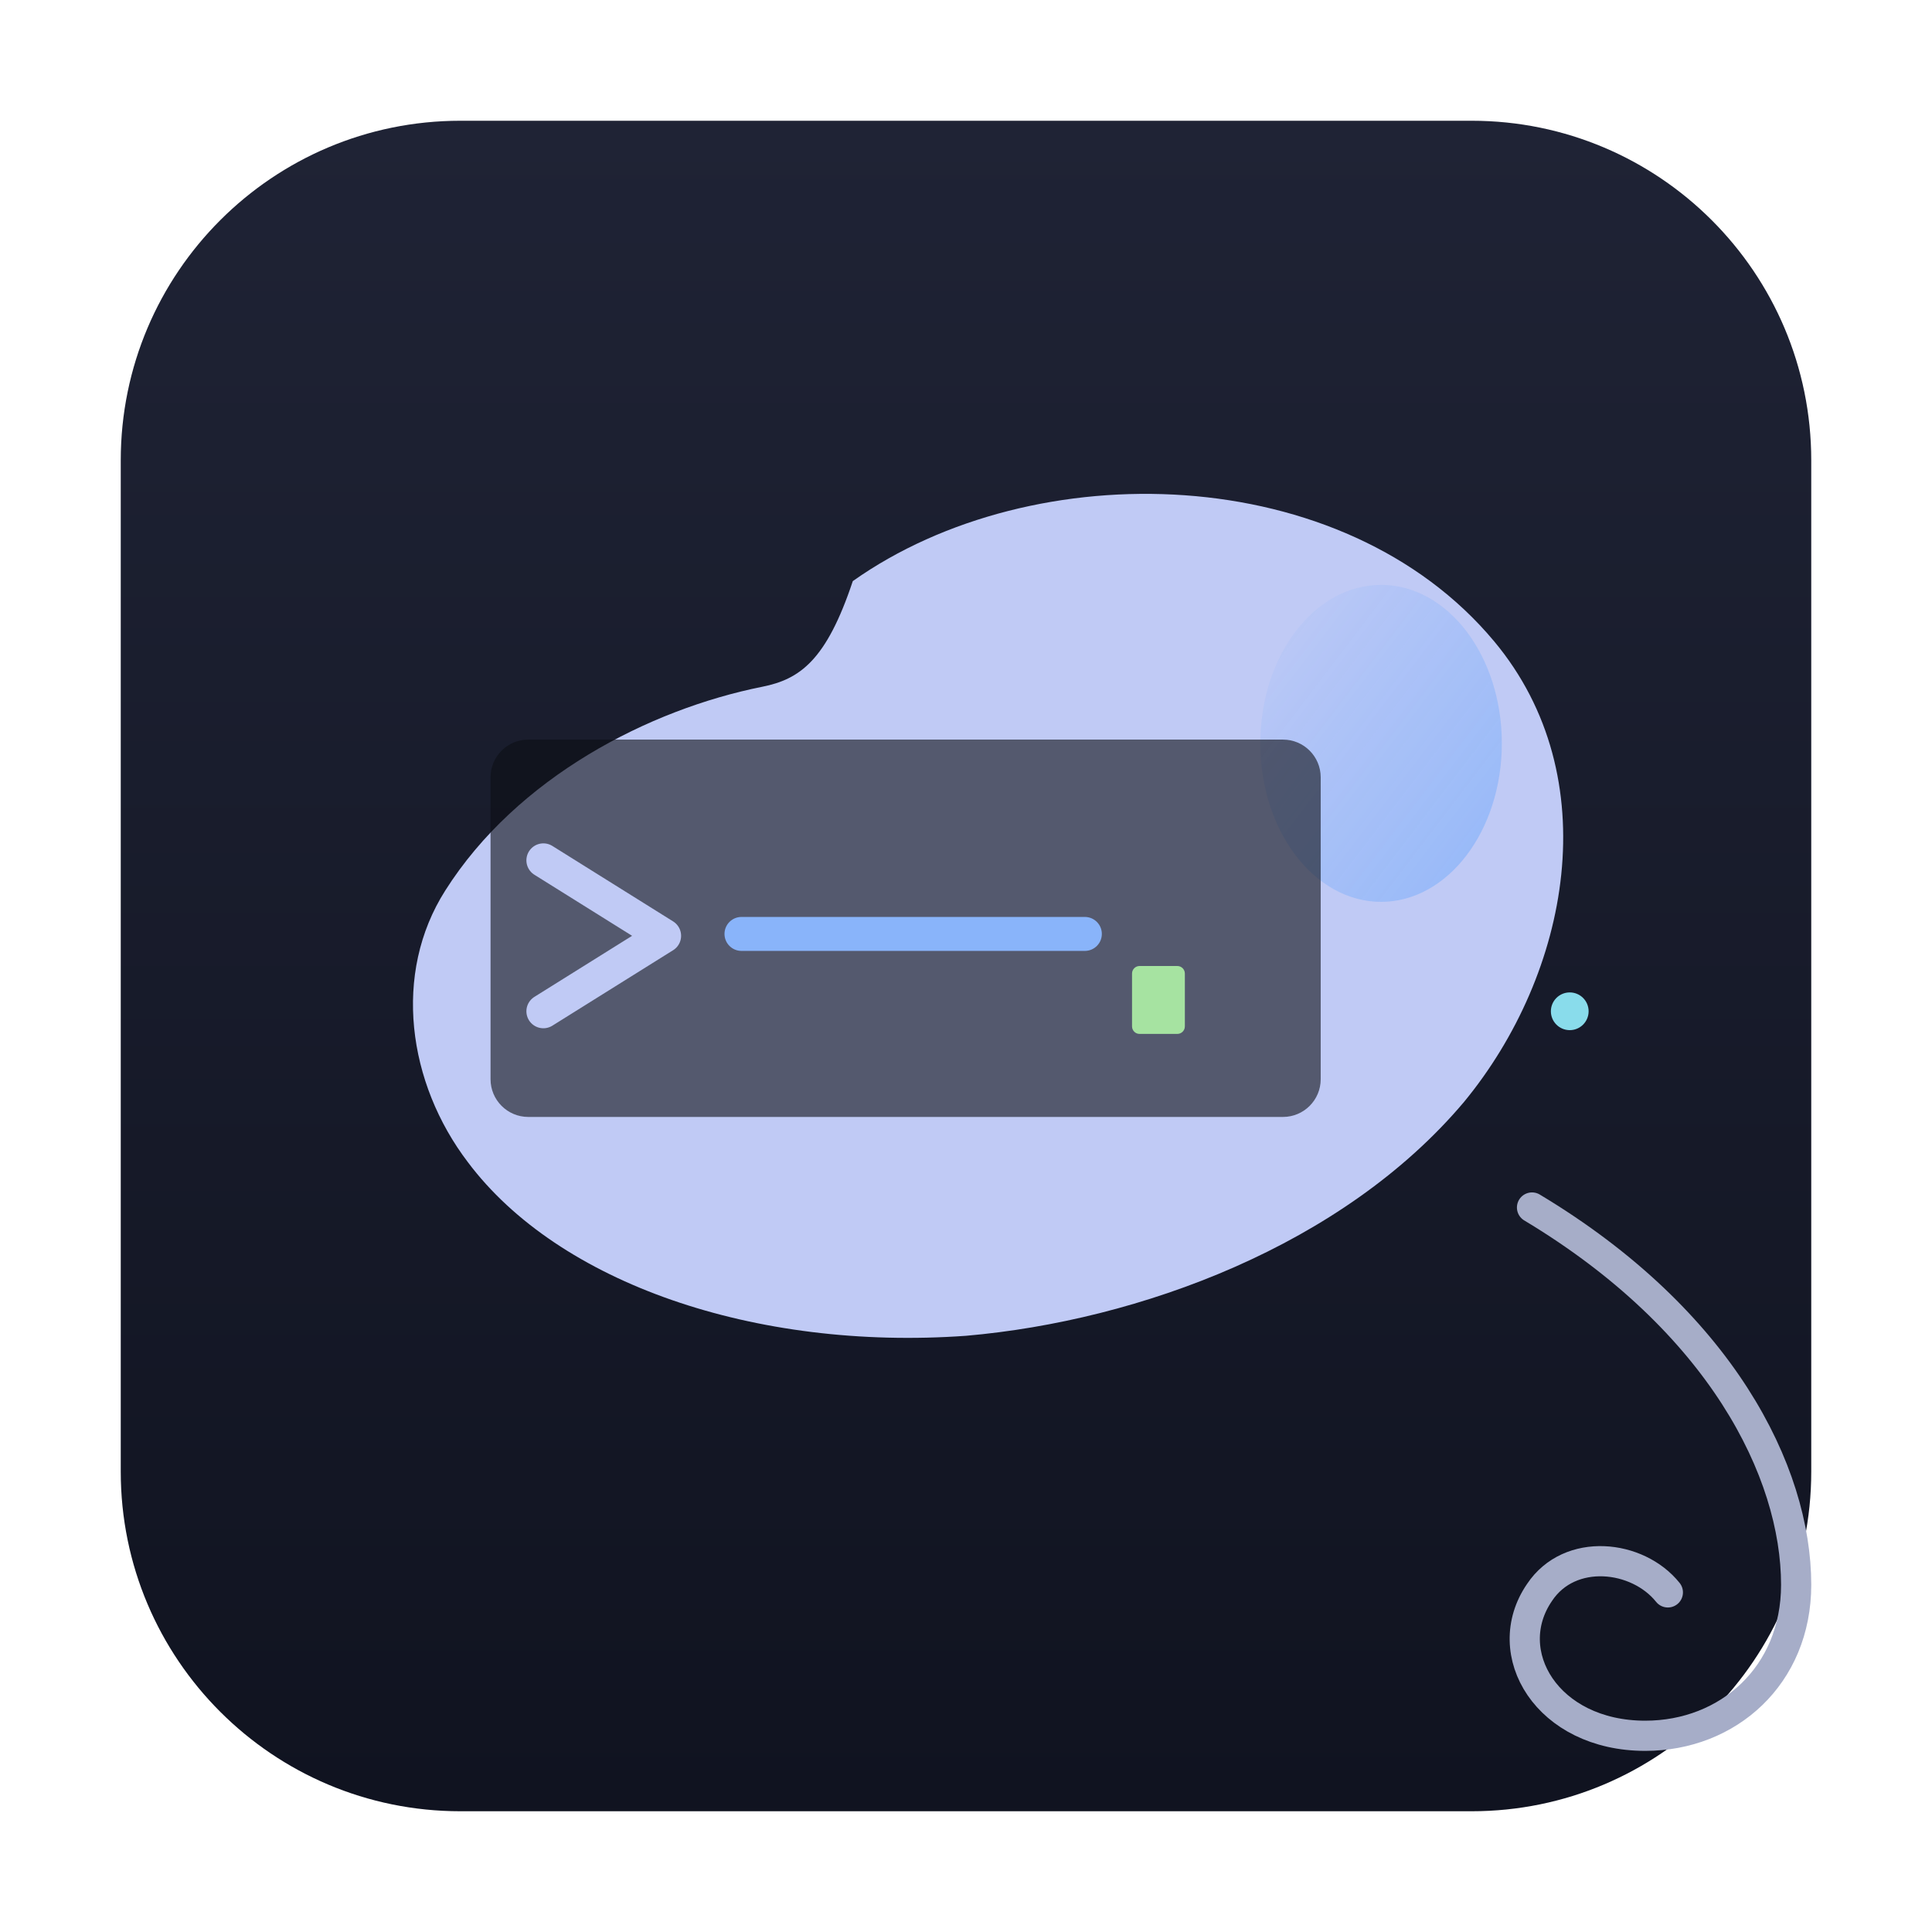
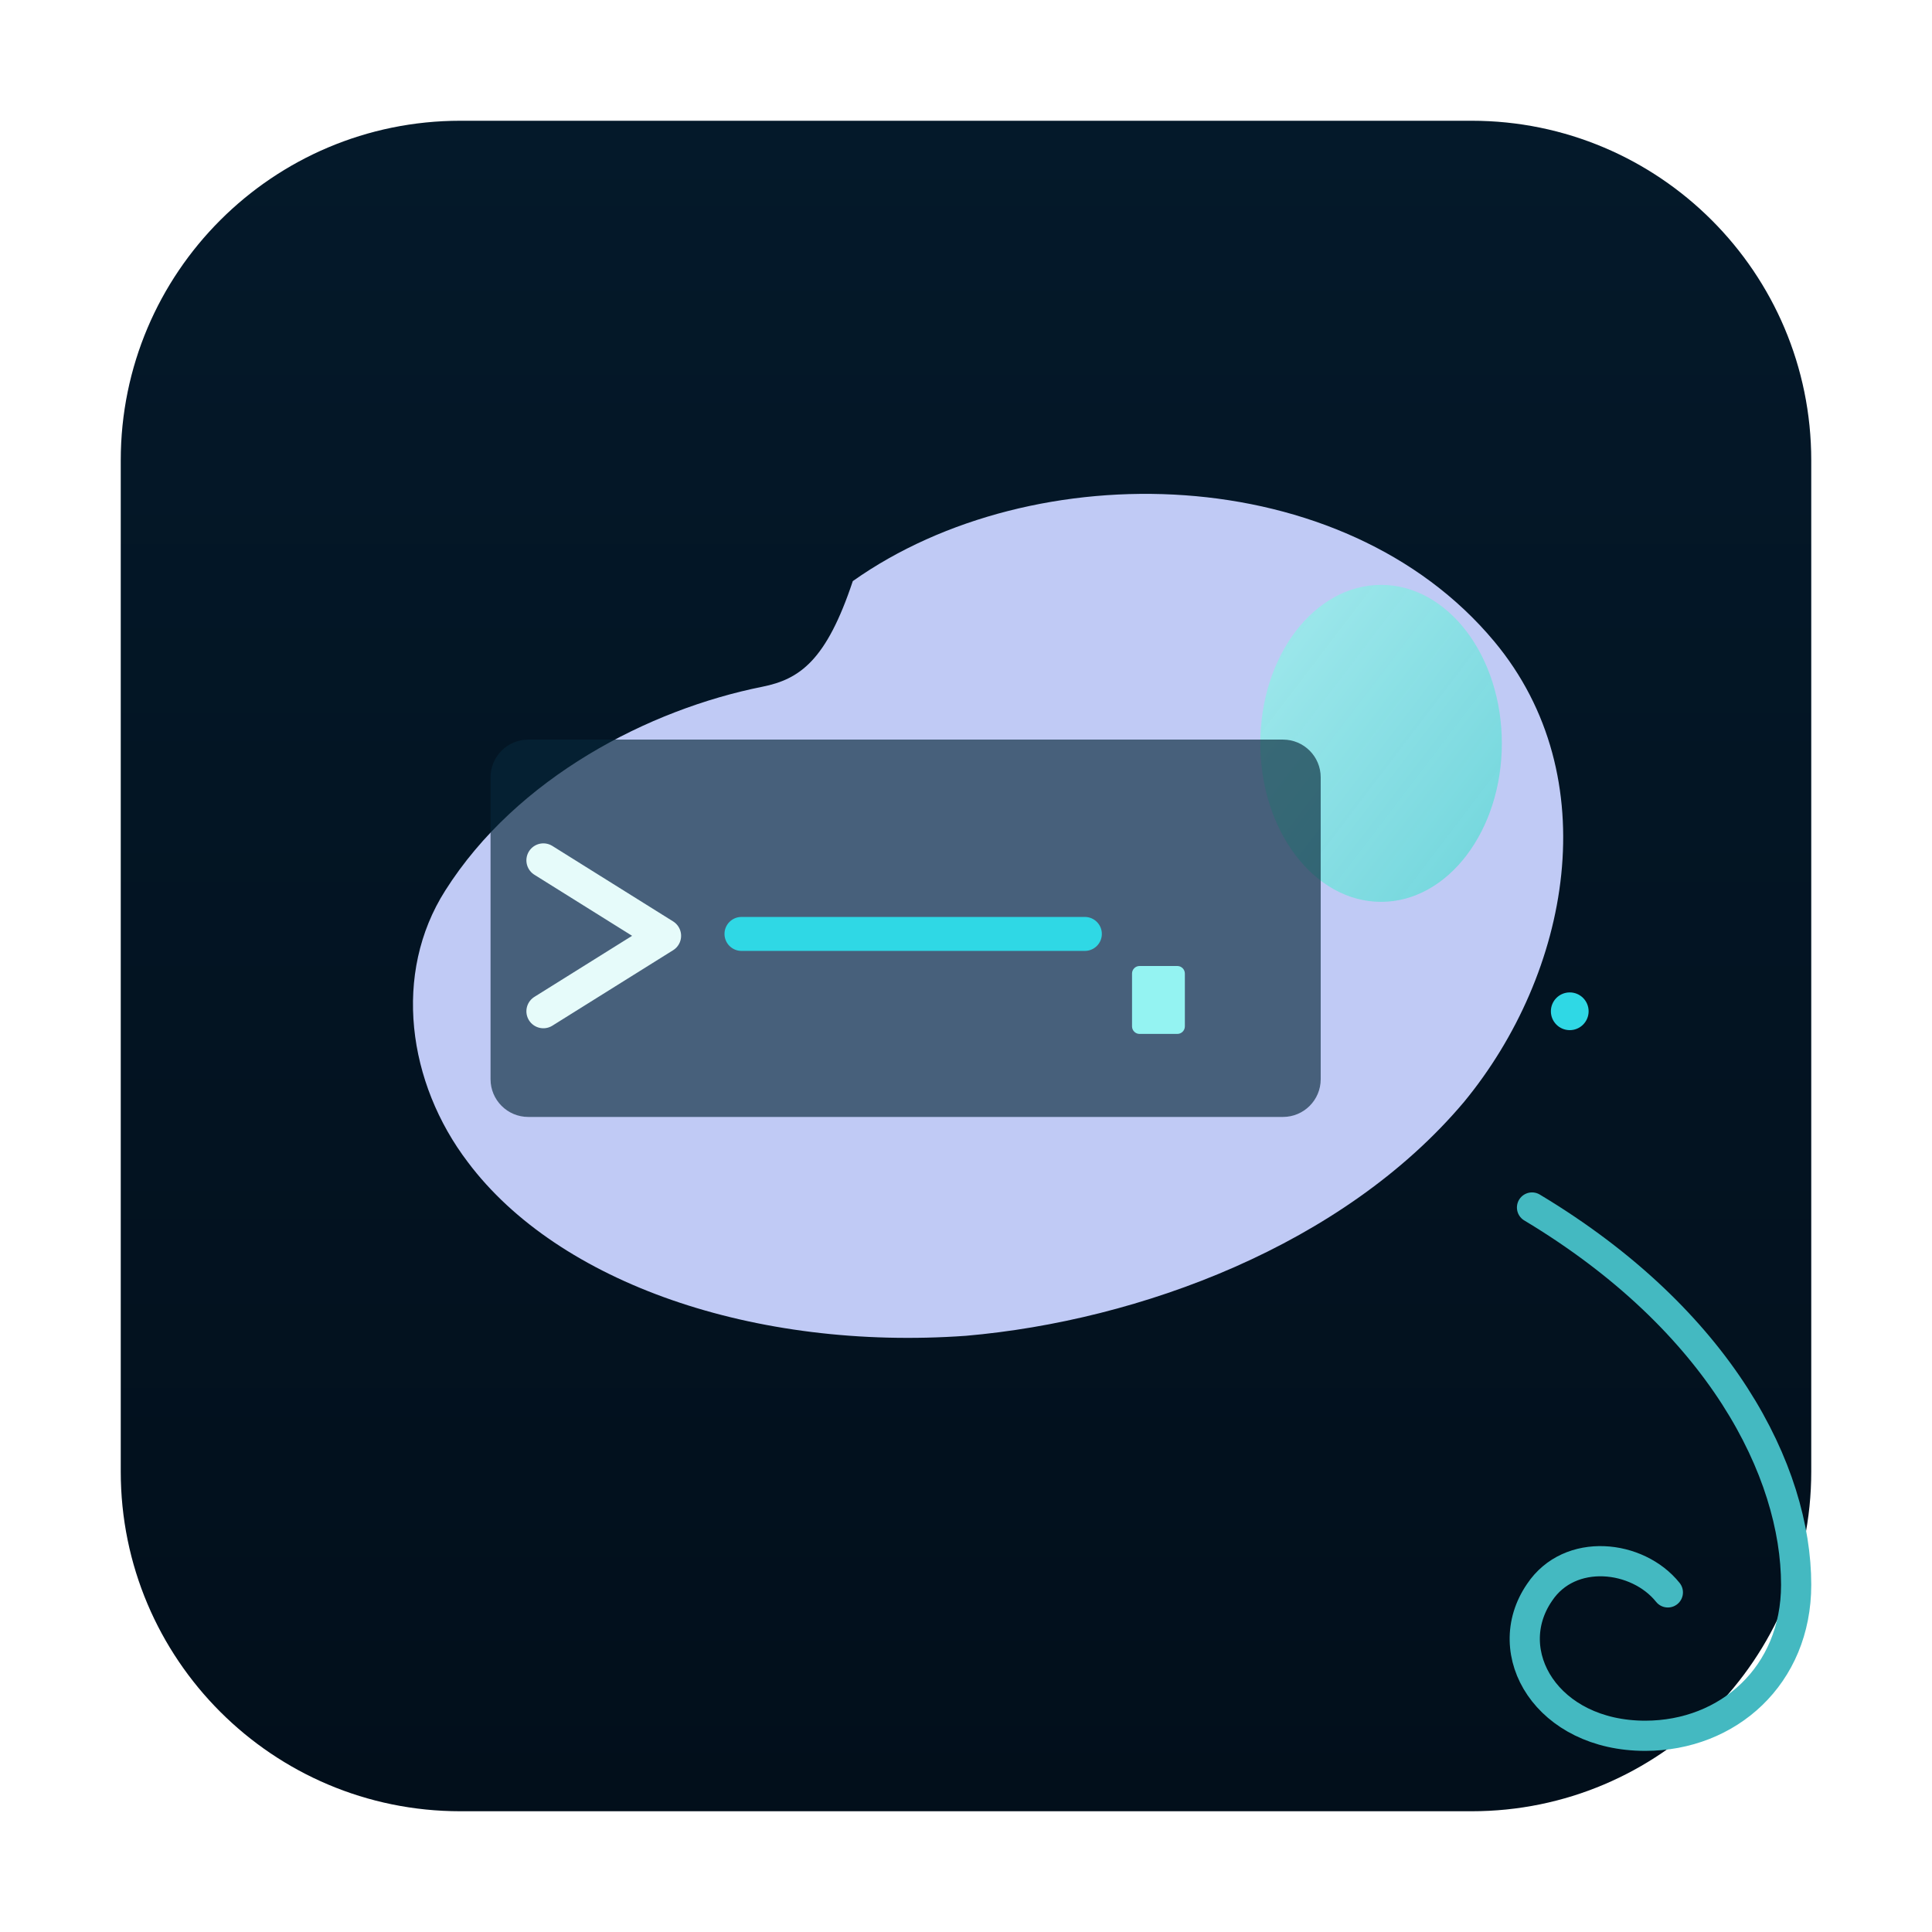
<svg xmlns="http://www.w3.org/2000/svg" width="512" height="512" viewBox="0 0 1024 1024">
  <defs>
    <linearGradient id="bg" x1="0" y1="0" x2="0" y2="1">
-       <stop offset="0%" stop-color="#1f2335" />
-       <stop offset="100%" stop-color="#101320" />
+       <stop offset="0%" stop-color="#04192A" />
+       <stop offset="100%" stop-color="#020F1B" />
    </linearGradient>
    <linearGradient id="ear" x1="0" y1="0" x2="1" y2="1">
-       <stop offset="0%" stop-color="#c0caf5" stop-opacity="0.9" />
-       <stop offset="100%" stop-color="#89b4fa" stop-opacity="0.8" />
+       <stop offset="0%" stop-color="#9FEDEC" stop-opacity="0.9" />
+       <stop offset="100%" stop-color="#63D7D7" stop-opacity="0.85" />
    </linearGradient>
  </defs>
  <rect x="64" y="64" width="896" height="896" rx="180" ry="180" fill="url(#bg)" />
-   <g transform="translate(192,180)" fill="#c0caf5">
+   <g transform="translate(192,180)" fill="#2698A7">
    <path d="M260,128 C356,60 520,64 600,160 C660,232 640,336 584,404 C520,480 412,520 320,528 C208,536 104,500 56,436 C24,394 16,336 44,292 C82,232 152,196 212,184 C232,180 246,170 260,128 Z" fill="#c0caf5" />
    <ellipse cx="540" cy="214" rx="64" ry="84" fill="url(#ear)" />
-     <circle cx="640" cy="356" r="10" fill="#89dceb" />
-     <path d="M620,460 C720,520 760,600 760,660 C760,708 724,740 680,740 C628,740 602,696 624,664 C640,640 676,644 692,664" fill="none" stroke="#a6adc8" stroke-width="16" stroke-linecap="round" />
+     <circle cx="640" cy="356" r="10" fill="#2FD8E5" />
+     <path d="M620,460 C720,520 760,600 760,660 C760,708 724,740 680,740 C628,740 602,696 624,664 C640,640 676,644 692,664" fill="none" stroke="#44B9C1" stroke-width="16" stroke-linecap="round" />
  </g>
  <g transform="translate(260,392)">
-     <rect x="0" y="0" width="440" height="200" rx="20" ry="20" fill="#0b0e14" opacity="0.6" />
-     <g transform="translate(28,64)" fill="#c0caf5">
-       <path d="M0,0 L64,40 L0,80" stroke="#c0caf5" stroke-width="18" stroke-linecap="round" stroke-linejoin="round" fill="none" />
-       <rect x="96" y="30" width="200" height="18" rx="9" fill="#89b4fa" />
+     <rect x="0" y="0" width="440" height="200" rx="20" ry="20" fill="#062639" opacity="0.65" />
+     <g transform="translate(28,64)" fill="#E6FBFA">
+       <path d="M0,0 L64,40 L0,80" stroke="#E6FBFA" stroke-width="18" stroke-linecap="round" stroke-linejoin="round" fill="none" />
+       <rect x="96" y="30" width="200" height="18" rx="9" fill="#2FD8E5" />
    </g>
-     <rect x="340" y="120" width="28" height="36" fill="#a6e3a1" rx="4" />
+     <rect x="340" y="120" width="28" height="36" fill="#94F3F2" rx="4" />
  </g>
</svg>
